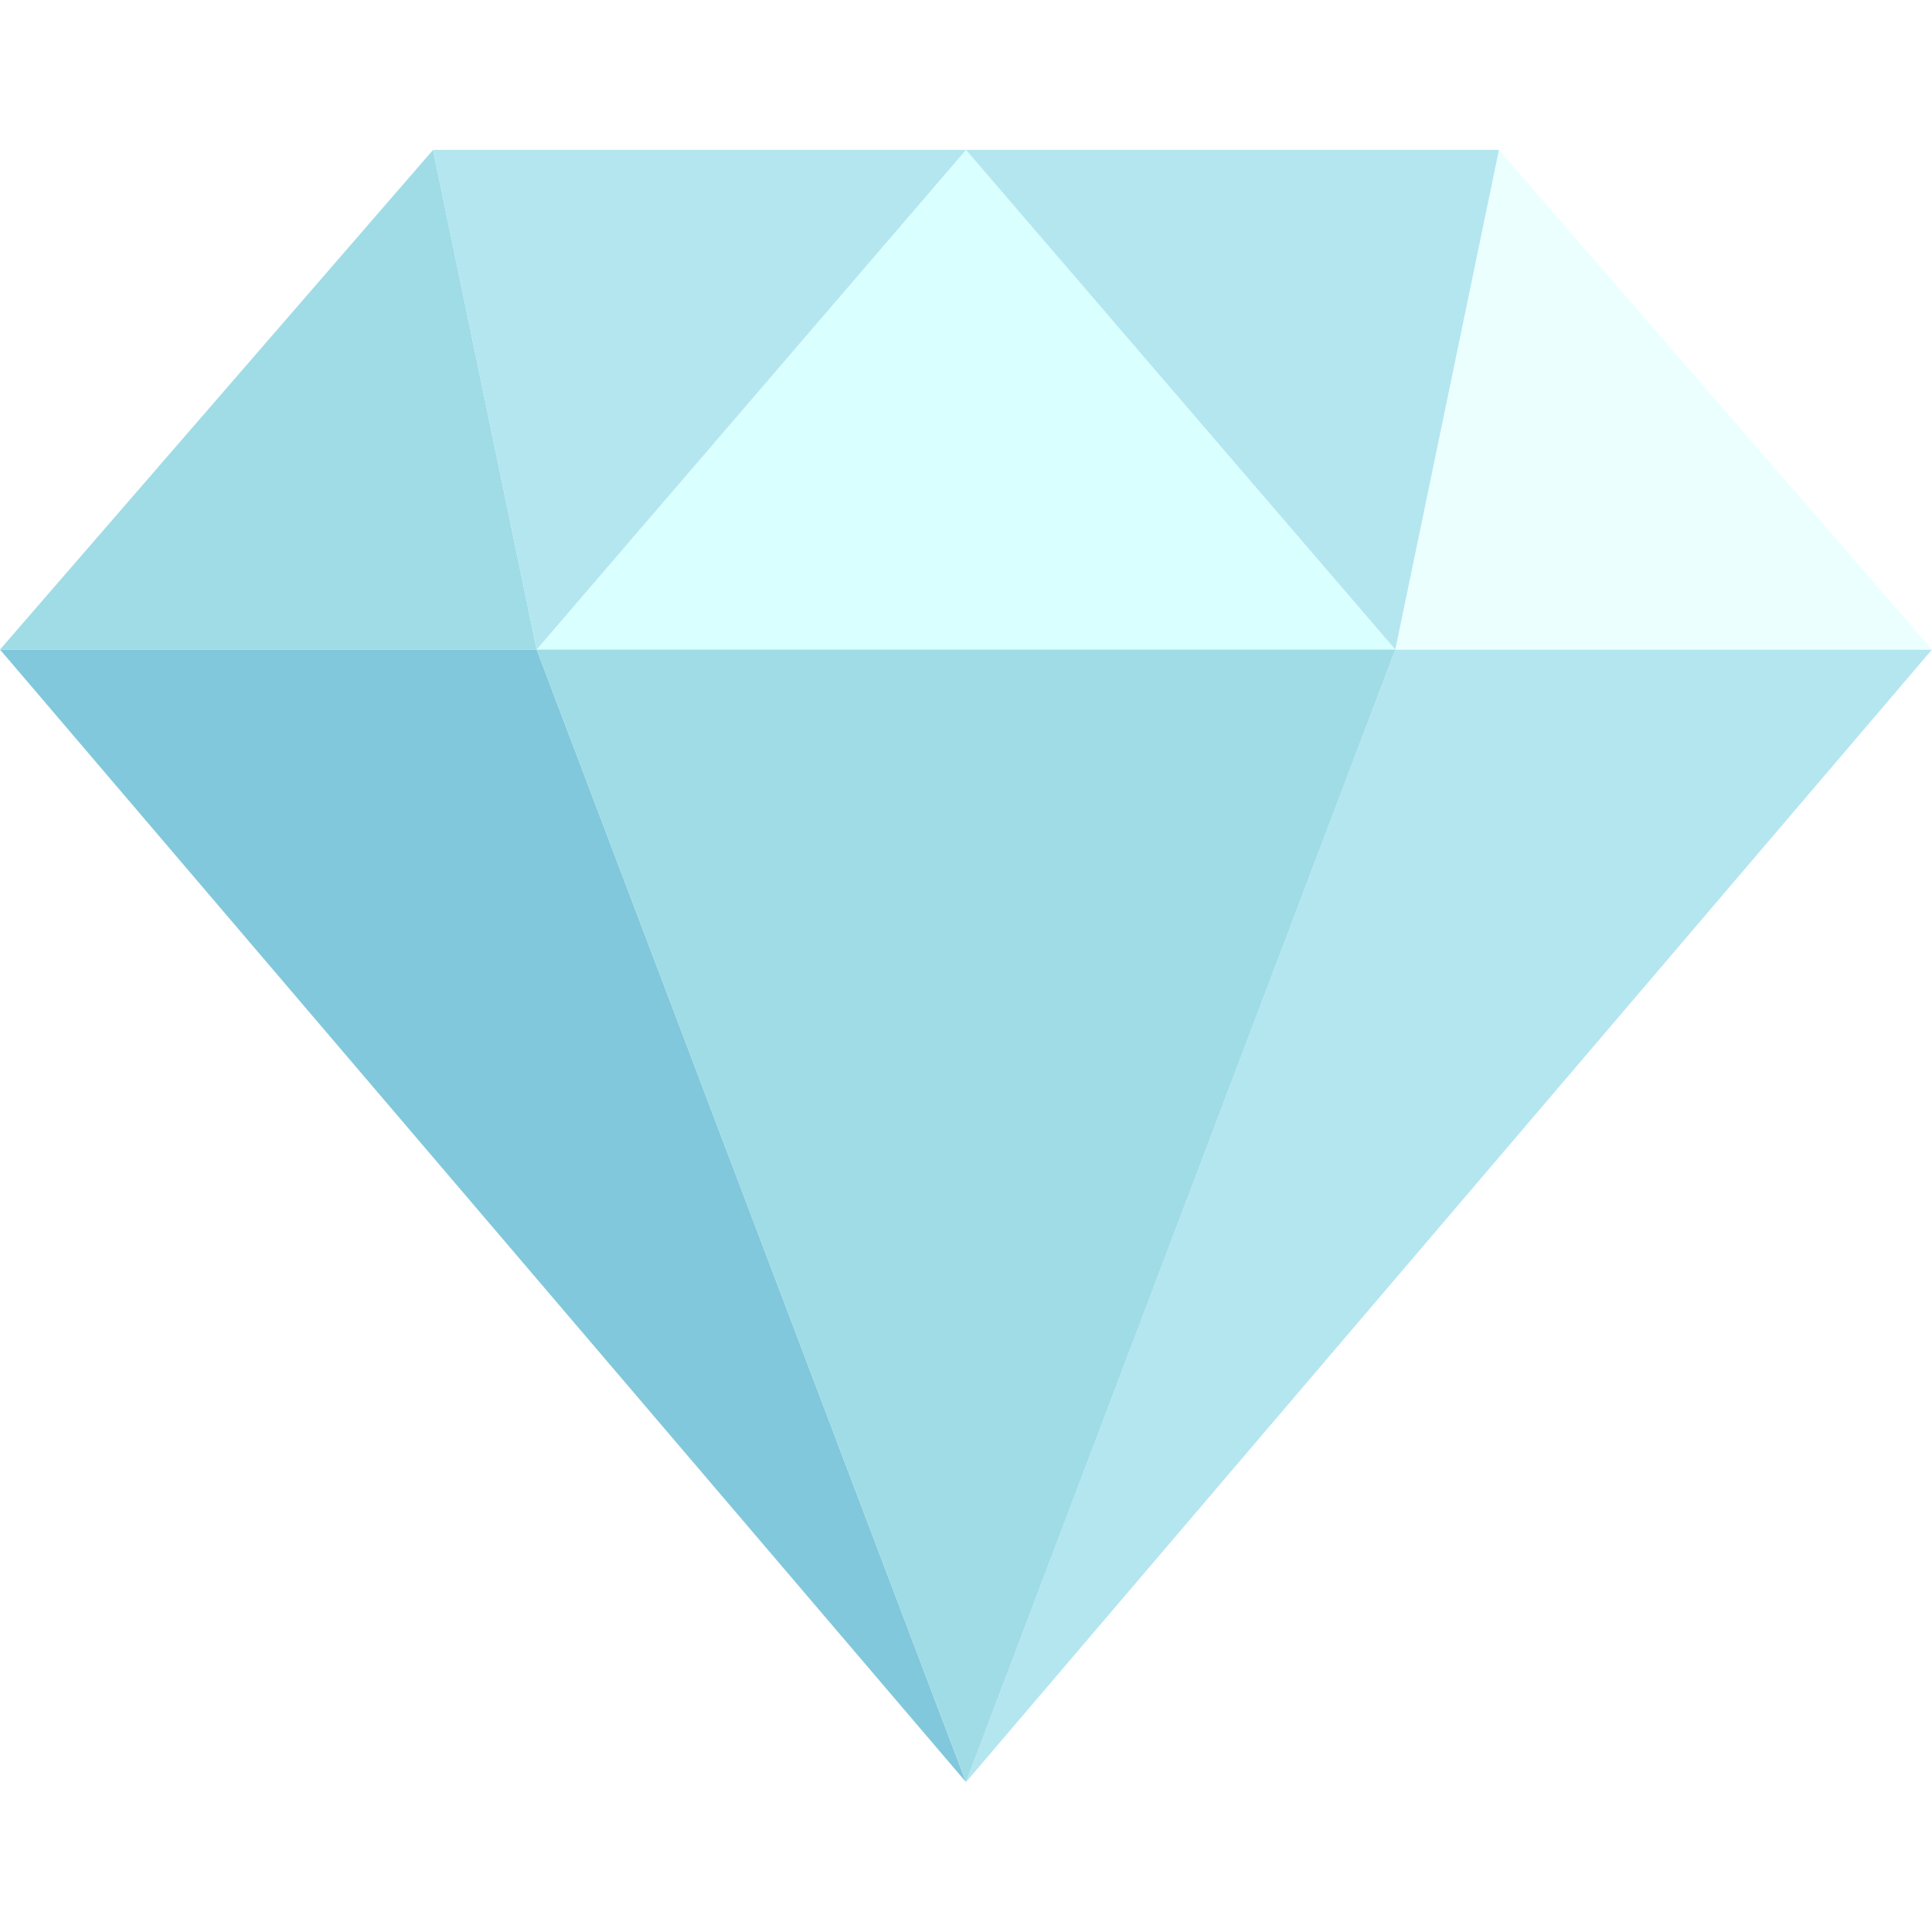
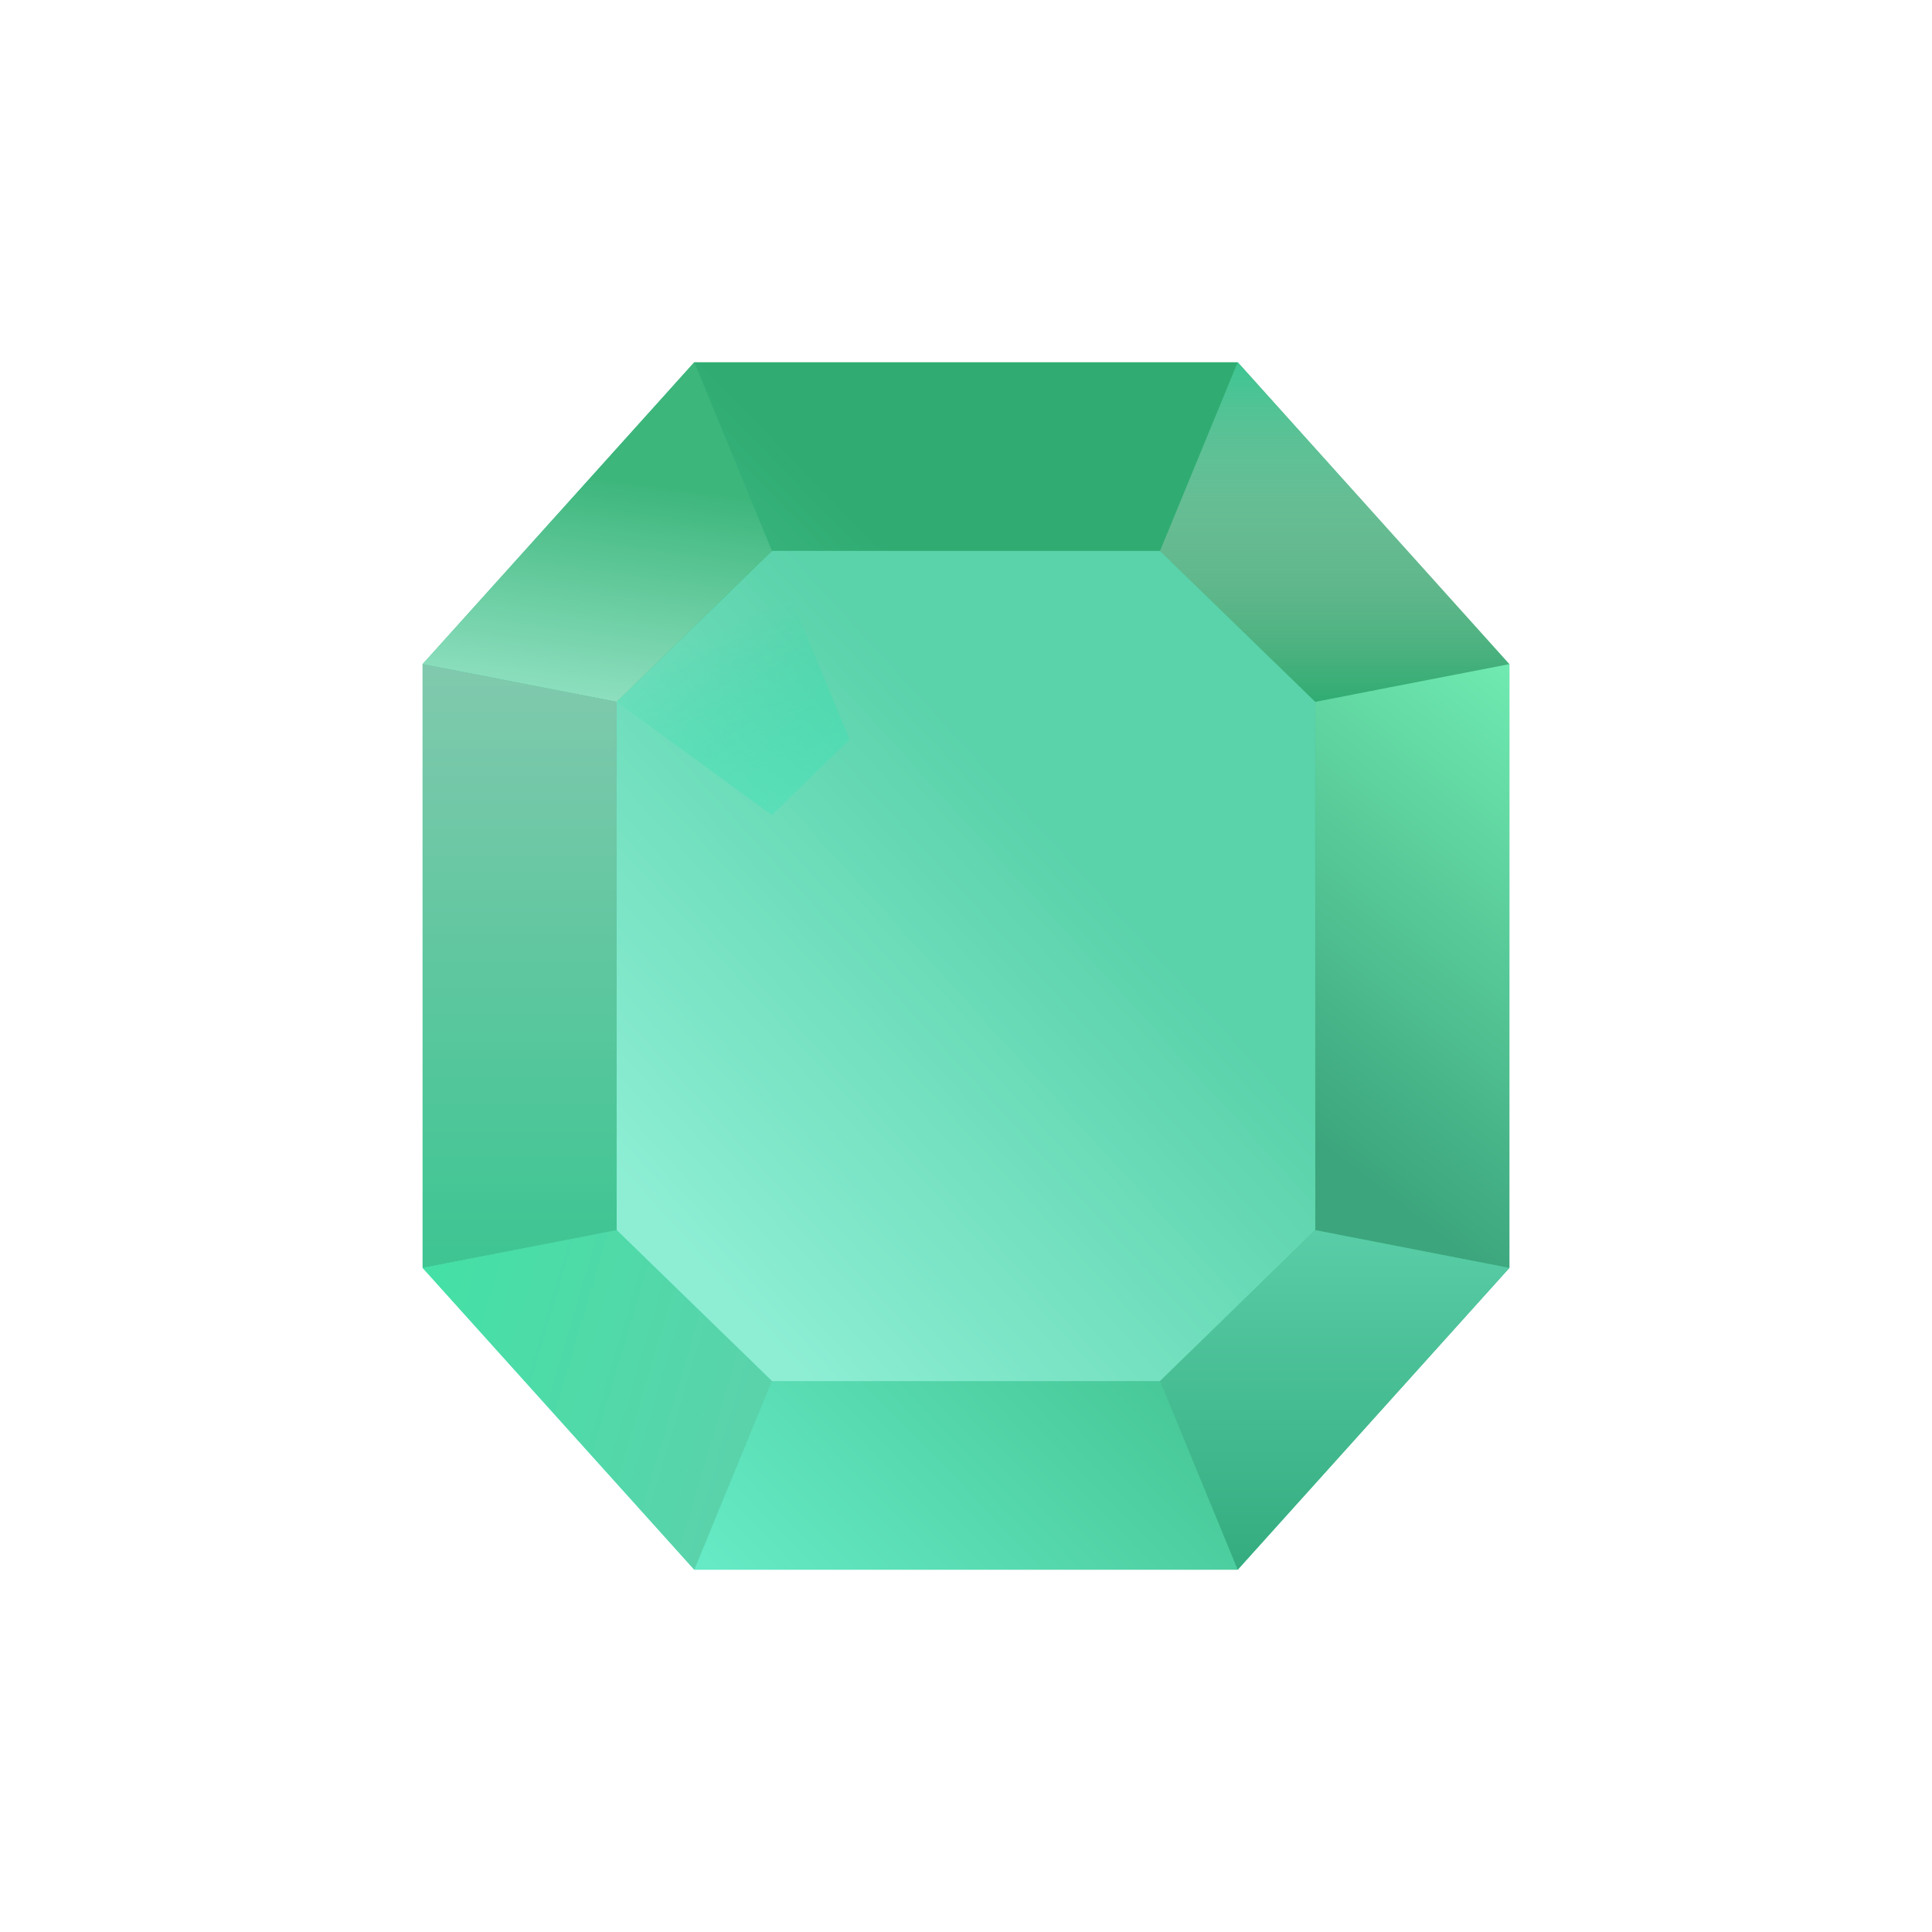
- <svg xmlns="http://www.w3.org/2000/svg" version="1.1" id="Capa_1" x="0px" y="0px" viewBox="0 0 464 464" style="enable-background:new 0 0 464 464;" xml:space="preserve">
-   <g>
-     <polygon style="fill:#82C8DC;" points="0,156 232,428 128.889,156  " />
-     <polygon style="fill:#B4E6F0;" points="335.111,156 232,428 464,156  " />
-     <polygon style="fill:#D9FFFF;" points="232,156 335.111,156 232,36 128.889,156  " />
-     <polygon style="fill:#A0DCE6;" points="232,156 128.889,156 232,428 335.111,156  " />
-     <polygon style="fill:#A0DCE6;" points="104,36 0,156 128.889,156  " />
-     <polygon style="fill:#EBFFFF;" points="464,156 360,36 335.111,156  " />
-     <polygon style="fill:#B4E6F0;" points="360,36 232,36 335.111,156  " />
-     <polygon style="fill:#B4E6F0;" points="232,36 104,36 128.889,156  " />
-   </g>
-   <g>
- </g>
-   <g>
- </g>
-   <g>
- </g>
-   <g>
- </g>
-   <g>
- </g>
-   <g>
- </g>
-   <g>
- </g>
-   <g>
- </g>
-   <g>
- </g>
-   <g>
- </g>
-   <g>
- </g>
-   <g>
- </g>
-   <g>
- </g>
-   <g>
- </g>
-   <g>
- </g>
+ <svg xmlns="http://www.w3.org/2000/svg" width="32" height="32" viewBox="0 0 32 32" class="emerald-icon" fill="none">
+   <path d="M11.5 26H16H20.5L25 21V16.09V11L20.5 6H16H11.5L7 11V16.09V21L11.5 26Z" fill="url(#paint0_linear)" />
+   <path d="M21.785 16.39V20.375L19.214 22.875H12.785L10.214 20.375V16.39V11.625L12.785 9.125H16.321H19.214L21.785 11.625V16.39Z" fill="url(#paint1_linear)" />
+   <path opacity="0.5" d="M10.214 11.625L12.785 13.5L14.071 12.25L12.785 9.125L10.214 11.625Z" fill="url(#paint2_linear)" />
+   <path d="M12.786 22.875L11.5 26L7 21L10.214 20.375L12.786 22.875Z" fill="url(#paint3_linear)" />
+   <path d="M12.786 9.125L11.5 6L7 11L10.214 11.625L12.786 9.125Z" fill="url(#paint4_linear)" />
+   <path d="M10.214 20.375L7 21V11C8.085 11.208 10.214 11.625 10.214 11.625V20.375Z" fill="url(#paint5_linear)" />
+   <path d="M21.786 20.375L25 21V11C23.915 11.208 21.786 11.625 21.786 11.625V20.375Z" fill="url(#paint6_linear)" />
+   <path d="M19.214 22.875L20.5 26L25 21L21.786 20.375L19.214 22.875Z" fill="url(#paint7_linear)" />
+   <path d="M19.214 9.125L20.5 6L25 11L21.786 11.625L19.214 9.125Z" fill="url(#paint8_linear)" />
+   <defs>
+     <linearGradient id="paint0_linear" x1="10.308" y1="24.462" x2="20.252" y2="14.76" gradientUnits="userSpaceOnUse">
+       <stop stop-color="#65EAC5" />
+       <stop offset="1" stop-color="#30AC72" />
+     </linearGradient>
+     <linearGradient id="paint1_linear" x1="12.34" y1="21.817" x2="19.15" y2="15.604" gradientUnits="userSpaceOnUse">
+       <stop stop-color="#8DEED4" />
+       <stop offset="1" stop-color="#5AD2AA" />
+     </linearGradient>
+     <linearGradient id="paint2_linear" x1="13.468" y1="13.266" x2="12.204" y2="10.271" gradientUnits="userSpaceOnUse">
+       <stop stop-color="#48E2B9" />
+       <stop offset="1" stop-color="#06DEA4" stop-opacity="0" />
+     </linearGradient>
+     <linearGradient id="paint3_linear" x1="12.304" y1="23.5" x2="7.023" y2="21.936" gradientUnits="userSpaceOnUse">
+       <stop stop-color="#5AD3AB" />
+       <stop offset="1" stop-color="#45E0A6" />
+     </linearGradient>
+     <linearGradient id="paint4_linear" x1="9.893" y1="7.914" x2="9.323" y2="12.137" gradientUnits="userSpaceOnUse">
+       <stop stop-color="#3DB67C" />
+       <stop offset="1" stop-color="#9BE6CA" />
+     </linearGradient>
+     <linearGradient id="paint5_linear" x1="8.607" y1="21" x2="8.607" y2="11" gradientUnits="userSpaceOnUse">
+       <stop stop-color="#3DC592" />
+       <stop offset="1" stop-color="#81C9AE" />
+     </linearGradient>
+     <linearGradient id="paint6_linear" x1="21.384" y1="18.578" x2="26.39" y2="12.151" gradientUnits="userSpaceOnUse">
+       <stop stop-color="#3CA57D" />
+       <stop offset="1" stop-color="#70EAB1" />
+     </linearGradient>
+     <linearGradient id="paint7_linear" x1="22.107" y1="26" x2="22.107" y2="20.375" gradientUnits="userSpaceOnUse">
+       <stop stop-color="#34AC7F" />
+       <stop offset="1" stop-color="#59CDA7" />
+     </linearGradient>
+     <linearGradient id="paint8_linear" x1="22.107" y1="6" x2="22.107" y2="11.625" gradientUnits="userSpaceOnUse">
+       <stop stop-color="#3DC592" />
+       <stop offset="1" stop-color="#F9D0D0" stop-opacity="0" />
+     </linearGradient>
+   </defs>
</svg>
